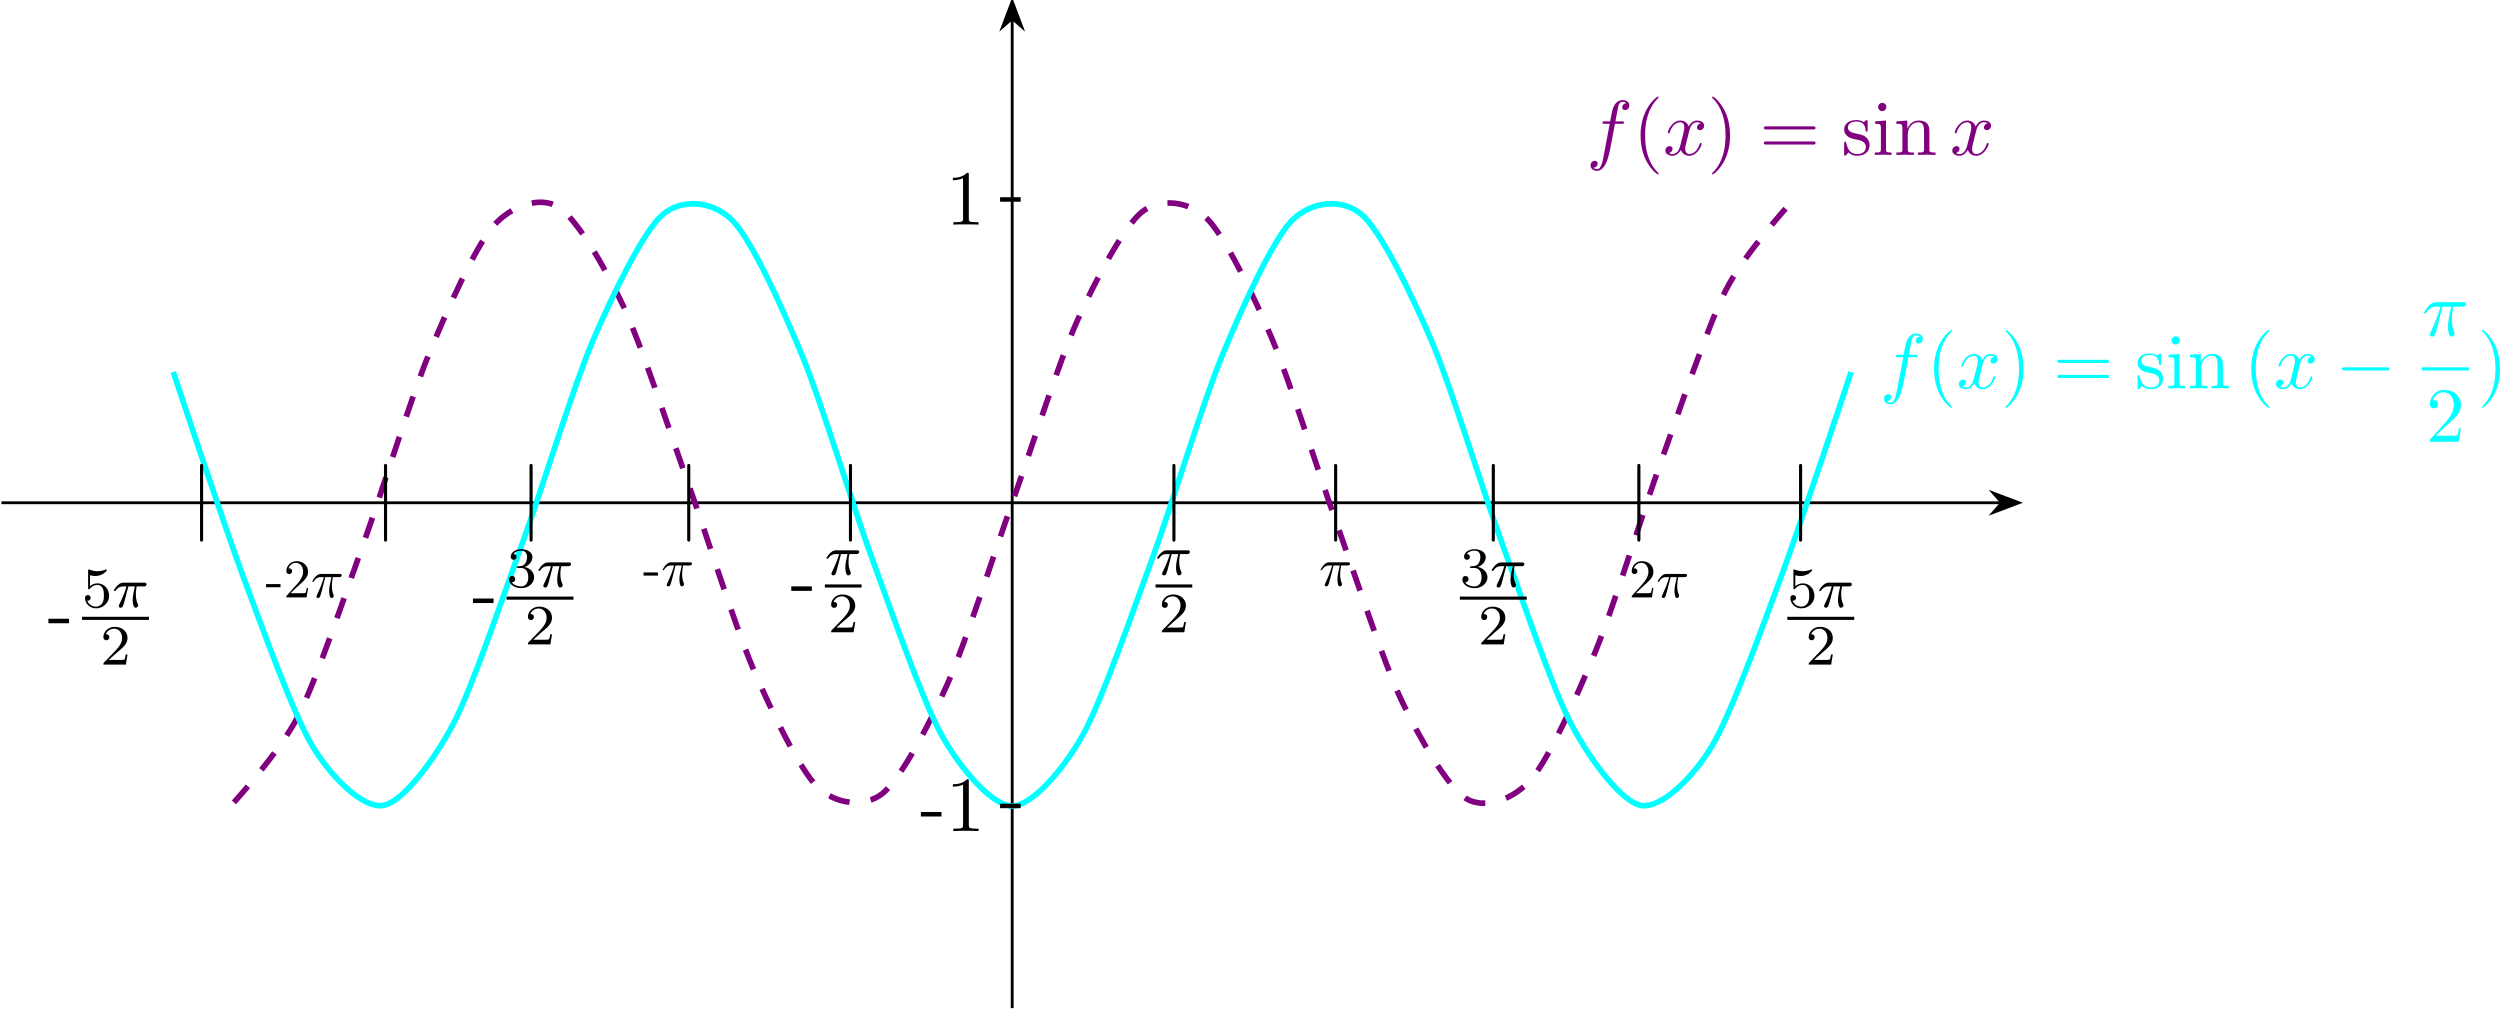
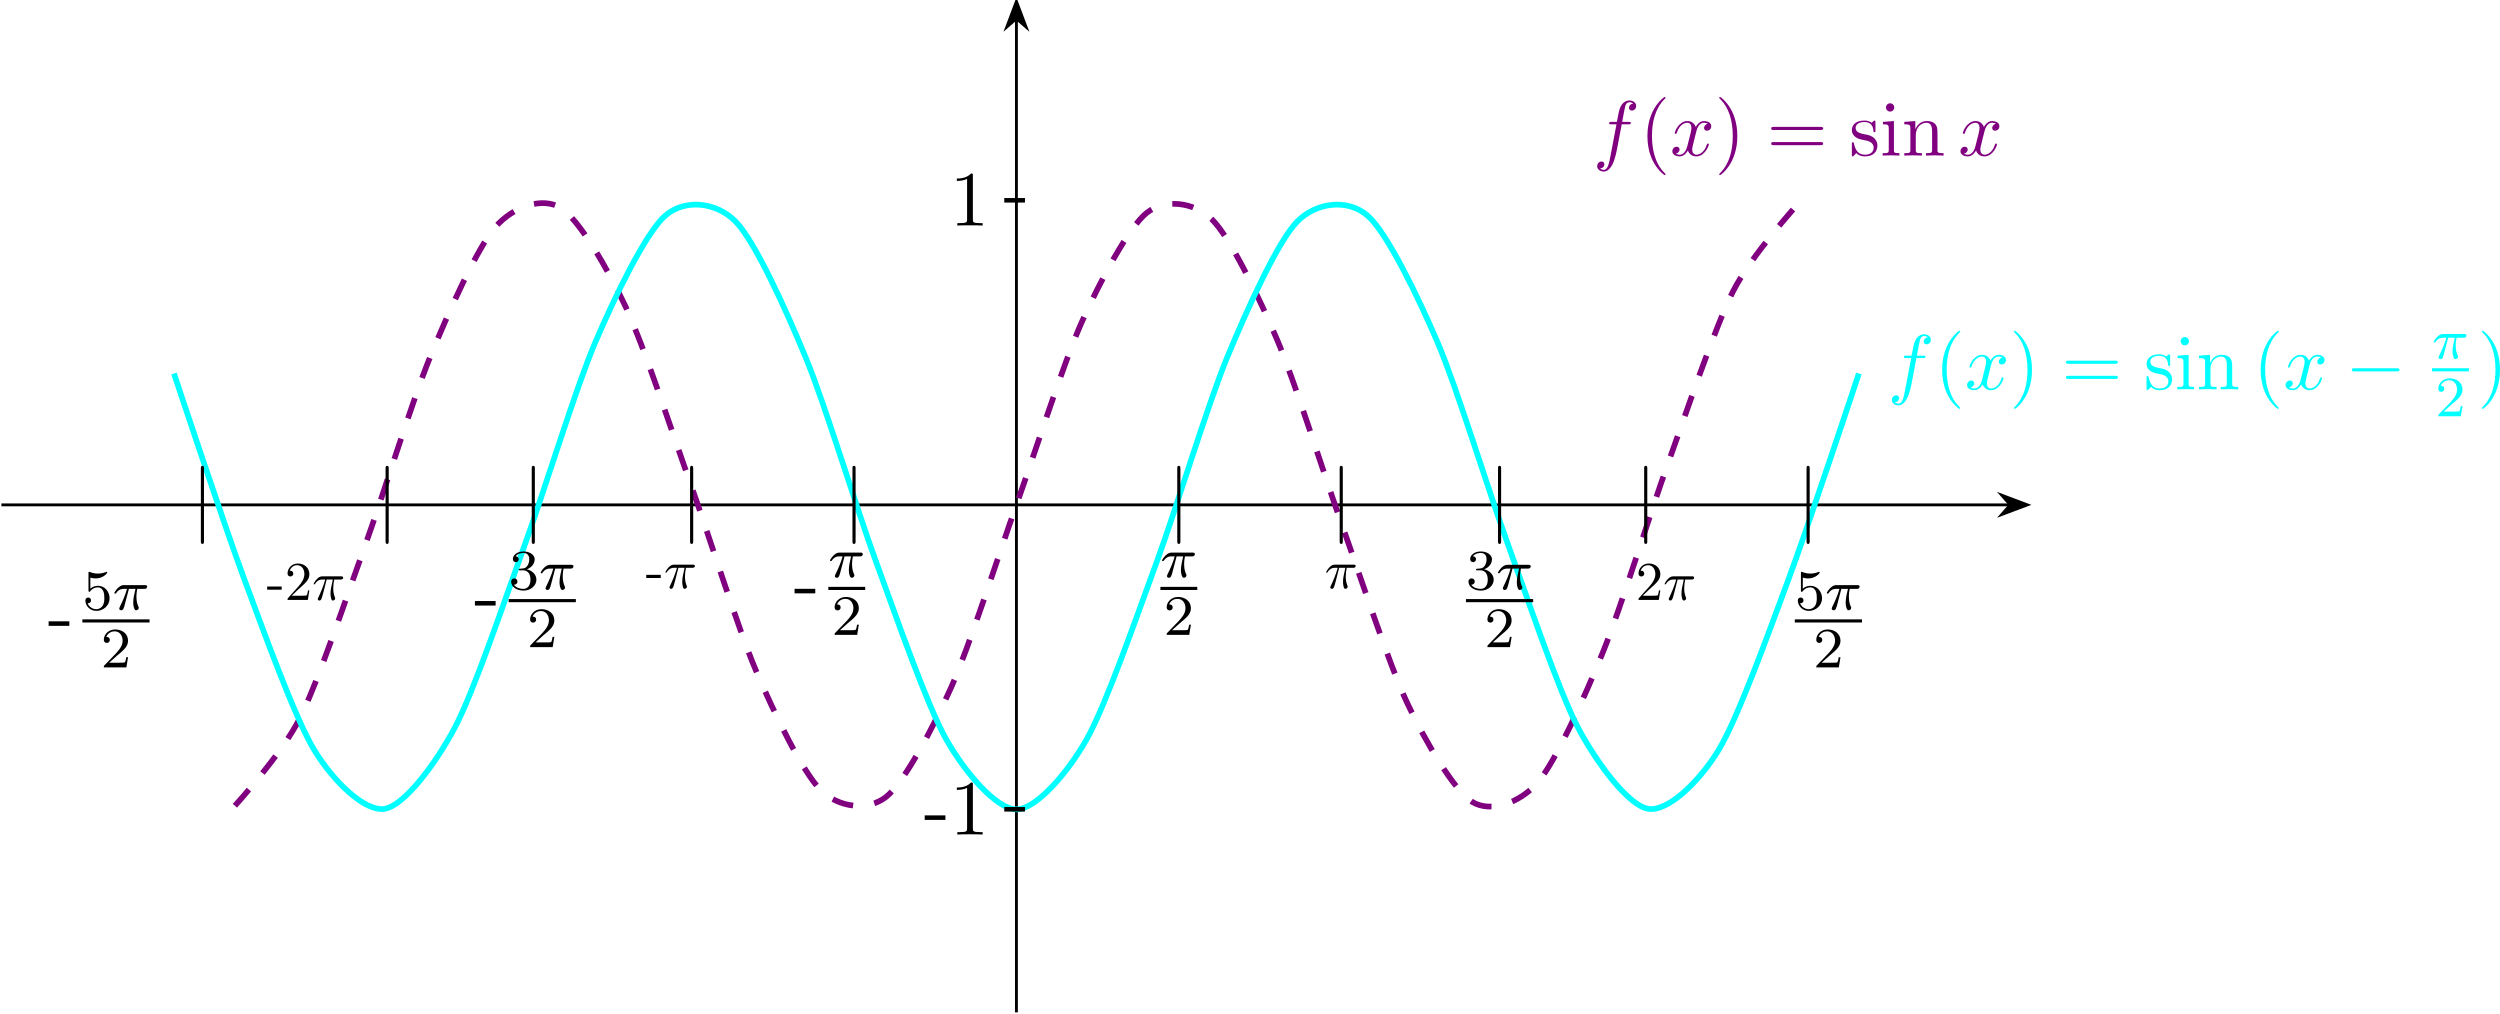
- <svg xmlns="http://www.w3.org/2000/svg" xmlns:xlink="http://www.w3.org/1999/xlink" version="1.1" width="490.791pt" height="198.193pt" viewBox="-.006 289.231 490.791 198.193">
+ <svg xmlns="http://www.w3.org/2000/svg" xmlns:xlink="http://www.w3.org/1999/xlink" version="1.1" width="488.746pt" height="198.193pt" viewBox="-.006 289.231 488.746 198.193">
  <defs>
-     <path id="g7-25" d="M2.264-2.909H3.18C3.013-2.184 2.869-1.594 2.869-1.004C2.869-.948 2.869-.606 2.957-.319C3.061 .016 3.14 .08 3.284 .08C3.459 .08 3.642-.072 3.642-.263C3.642-.319 3.634-.335 3.602-.406C3.435-.773 3.316-1.156 3.316-1.809C3.316-1.993 3.316-2.327 3.435-2.909H4.4C4.527-2.909 4.615-2.909 4.694-2.973C4.79-3.061 4.814-3.164 4.814-3.212C4.814-3.435 4.615-3.435 4.479-3.435H1.602C1.435-3.435 1.132-3.435 .741-3.053C.454-2.766 .231-2.399 .231-2.343C.231-2.271 .287-2.248 .351-2.248C.43-2.248 .446-2.271 .494-2.335C.885-2.909 1.355-2.909 1.538-2.909H2C1.769-2.064 1.347-1.1 1.052-.518C.996-.399 .917-.239 .917-.167C.917 0 1.052 .08 1.18 .08C1.482 .08 1.562-.223 1.73-.877L2.264-2.909Z" />
-     <path id="g9-50" d="M2.248-1.626C2.375-1.745 2.71-2.008 2.837-2.12C3.332-2.574 3.802-3.013 3.802-3.738C3.802-4.686 3.005-5.3 2.008-5.3C1.052-5.3 .422-4.575 .422-3.866C.422-3.475 .733-3.419 .845-3.419C1.012-3.419 1.259-3.539 1.259-3.842C1.259-4.256 .861-4.256 .765-4.256C.996-4.838 1.53-5.037 1.921-5.037C2.662-5.037 3.045-4.407 3.045-3.738C3.045-2.909 2.463-2.303 1.522-1.339L.518-.303C.422-.215 .422-.199 .422 0H3.571L3.802-1.427H3.555C3.531-1.267 3.467-.869 3.371-.717C3.324-.654 2.718-.654 2.59-.654H1.172L2.248-1.626Z" />
-     <path id="g9-51" d="M2.016-2.662C2.646-2.662 3.045-2.2 3.045-1.363C3.045-.367 2.479-.072 2.056-.072C1.618-.072 1.02-.231 .741-.654C1.028-.654 1.227-.837 1.227-1.1C1.227-1.355 1.044-1.538 .789-1.538C.574-1.538 .351-1.403 .351-1.084C.351-.327 1.164 .167 2.072 .167C3.132 .167 3.873-.566 3.873-1.363C3.873-2.024 3.347-2.63 2.534-2.805C3.164-3.029 3.634-3.571 3.634-4.208S2.917-5.3 2.088-5.3C1.235-5.3 .59-4.838 .59-4.232C.59-3.937 .789-3.81 .996-3.81C1.243-3.81 1.403-3.985 1.403-4.216C1.403-4.511 1.148-4.623 .972-4.631C1.307-5.069 1.921-5.093 2.064-5.093C2.271-5.093 2.877-5.029 2.877-4.208C2.877-3.65 2.646-3.316 2.534-3.188C2.295-2.941 2.112-2.925 1.626-2.893C1.474-2.885 1.411-2.877 1.411-2.774C1.411-2.662 1.482-2.662 1.618-2.662H2.016Z" />
-     <path id="g9-53" d="M1.116-4.479C1.219-4.447 1.538-4.368 1.873-4.368C2.869-4.368 3.475-5.069 3.475-5.189C3.475-5.276 3.419-5.3 3.379-5.3C3.363-5.3 3.347-5.3 3.276-5.26C2.965-5.141 2.598-5.045 2.168-5.045C1.698-5.045 1.307-5.165 1.06-5.26C.98-5.3 .964-5.3 .956-5.3C.853-5.3 .853-5.212 .853-5.069V-2.734C.853-2.59 .853-2.495 .98-2.495C1.044-2.495 1.068-2.527 1.108-2.59C1.203-2.71 1.506-3.116 2.184-3.116C2.63-3.116 2.845-2.75 2.917-2.598C3.053-2.311 3.068-1.945 3.068-1.634C3.068-1.339 3.061-.909 2.837-.558C2.686-.319 2.367-.072 1.945-.072C1.427-.072 .917-.399 .733-.917C.757-.909 .805-.909 .813-.909C1.036-.909 1.211-1.052 1.211-1.299C1.211-1.594 .98-1.698 .821-1.698C.677-1.698 .422-1.618 .422-1.275C.422-.558 1.044 .167 1.961 .167C2.957 .167 3.802-.606 3.802-1.594C3.802-2.519 3.132-3.339 2.192-3.339C1.793-3.339 1.419-3.212 1.116-2.941V-4.479Z" />
-     <path id="g6-0" d="M7.189-2.509C7.375-2.509 7.571-2.509 7.571-2.727S7.375-2.945 7.189-2.945H1.287C1.102-2.945 .905-2.945 .905-2.727S1.102-2.509 1.287-2.509H7.189Z" />
-     <path id="g6-106" d="M1.735-7.789C1.735-7.985 1.735-8.182 1.516-8.182S1.298-7.985 1.298-7.789V2.335C1.298 2.531 1.298 2.727 1.516 2.727S1.735 2.531 1.735 2.335V-7.789Z" />
-     <path id="g12-40" d="M3.611 2.618C3.611 2.585 3.611 2.564 3.425 2.378C2.062 1.004 1.713-1.058 1.713-2.727C1.713-4.625 2.127-6.524 3.469-7.887C3.611-8.018 3.611-8.04 3.611-8.073C3.611-8.149 3.567-8.182 3.502-8.182C3.393-8.182 2.411-7.44 1.767-6.055C1.211-4.855 1.08-3.644 1.08-2.727C1.08-1.876 1.2-.556 1.8 .676C2.455 2.018 3.393 2.727 3.502 2.727C3.567 2.727 3.611 2.695 3.611 2.618Z" />
-     <path id="g12-41" d="M3.153-2.727C3.153-3.578 3.033-4.898 2.433-6.131C1.778-7.473 .84-8.182 .731-8.182C.665-8.182 .622-8.138 .622-8.073C.622-8.04 .622-8.018 .829-7.822C1.898-6.742 2.52-5.007 2.52-2.727C2.52-.862 2.116 1.058 .764 2.433C.622 2.564 .622 2.585 .622 2.618C.622 2.684 .665 2.727 .731 2.727C.84 2.727 1.822 1.985 2.465 .6C3.022-.6 3.153-1.811 3.153-2.727Z" />
-     <path id="g12-45" d="M3.011-2.04V-2.673H.12V-2.04H3.011Z" />
-     <path id="g12-49" d="M3.207-6.982C3.207-7.244 3.207-7.265 2.956-7.265C2.28-6.567 1.32-6.567 .971-6.567V-6.229C1.189-6.229 1.833-6.229 2.4-6.513V-.862C2.4-.469 2.367-.338 1.385-.338H1.036V0C1.418-.033 2.367-.033 2.804-.033S4.189-.033 4.571 0V-.338H4.222C3.24-.338 3.207-.458 3.207-.862V-6.982Z" />
-     <path id="g12-50" d="M1.385-.84L2.542-1.964C4.244-3.469 4.898-4.058 4.898-5.149C4.898-6.393 3.916-7.265 2.585-7.265C1.353-7.265 .545-6.262 .545-5.291C.545-4.68 1.091-4.68 1.124-4.68C1.309-4.68 1.691-4.811 1.691-5.258C1.691-5.542 1.495-5.825 1.113-5.825C1.025-5.825 1.004-5.825 .971-5.815C1.222-6.524 1.811-6.927 2.444-6.927C3.436-6.927 3.905-6.044 3.905-5.149C3.905-4.276 3.36-3.415 2.76-2.738L.665-.404C.545-.284 .545-.262 .545 0H4.593L4.898-1.898H4.625C4.571-1.571 4.495-1.091 4.385-.927C4.309-.84 3.589-.84 3.349-.84H1.385Z" />
-     <path id="g12-61" d="M7.495-3.567C7.658-3.567 7.865-3.567 7.865-3.785S7.658-4.004 7.505-4.004H.971C.818-4.004 .611-4.004 .611-3.785S.818-3.567 .982-3.567H7.495ZM7.505-1.451C7.658-1.451 7.865-1.451 7.865-1.669S7.658-1.887 7.495-1.887H.982C.818-1.887 .611-1.887 .611-1.669S.818-1.451 .971-1.451H7.505Z" />
-     <path id="g12-105" d="M1.931-4.822L.404-4.702V-4.364C1.113-4.364 1.211-4.298 1.211-3.764V-.829C1.211-.338 1.091-.338 .36-.338V0C.709-.011 1.298-.033 1.56-.033C1.942-.033 2.324-.011 2.695 0V-.338C1.975-.338 1.931-.393 1.931-.818V-4.822ZM1.975-6.72C1.975-7.069 1.702-7.298 1.396-7.298C1.058-7.298 .818-7.004 .818-6.72C.818-6.425 1.058-6.142 1.396-6.142C1.702-6.142 1.975-6.371 1.975-6.72Z" />
-     <path id="g12-110" d="M1.2-3.753V-.829C1.2-.338 1.08-.338 .349-.338V0C.731-.011 1.287-.033 1.582-.033C1.865-.033 2.433-.011 2.804 0V-.338C2.073-.338 1.953-.338 1.953-.829V-2.836C1.953-3.971 2.727-4.582 3.425-4.582C4.113-4.582 4.233-3.993 4.233-3.371V-.829C4.233-.338 4.113-.338 3.382-.338V0C3.764-.011 4.32-.033 4.615-.033C4.898-.033 5.465-.011 5.836 0V-.338C5.269-.338 4.996-.338 4.985-.665V-2.749C4.985-3.687 4.985-4.025 4.647-4.418C4.495-4.604 4.135-4.822 3.502-4.822C2.705-4.822 2.193-4.353 1.887-3.676V-4.822L.349-4.702V-4.364C1.113-4.364 1.2-4.287 1.2-3.753Z" />
-     <path id="g12-115" d="M2.269-2.116C2.509-2.073 3.404-1.898 3.404-1.113C3.404-.556 3.022-.12 2.171-.12C1.255-.12 .862-.742 .655-1.669C.622-1.811 .611-1.855 .502-1.855C.36-1.855 .36-1.778 .36-1.582V-.142C.36 .044 .36 .12 .48 .12C.535 .12 .545 .109 .753-.098C.775-.12 .775-.142 .971-.349C1.451 .109 1.942 .12 2.171 .12C3.425 .12 3.927-.611 3.927-1.396C3.927-1.975 3.6-2.302 3.469-2.433C3.109-2.782 2.684-2.869 2.225-2.956C1.615-3.076 .884-3.218 .884-3.851C.884-4.233 1.167-4.68 2.105-4.68C3.305-4.68 3.36-3.698 3.382-3.36C3.393-3.262 3.491-3.262 3.513-3.262C3.655-3.262 3.655-3.316 3.655-3.524V-4.625C3.655-4.811 3.655-4.887 3.535-4.887C3.48-4.887 3.458-4.887 3.316-4.756C3.284-4.713 3.175-4.615 3.131-4.582C2.716-4.887 2.269-4.887 2.105-4.887C.775-4.887 .36-4.156 .36-3.545C.36-3.164 .535-2.858 .829-2.618C1.178-2.335 1.484-2.269 2.269-2.116Z" />
-     <path id="g8-25" d="M2.891-4.069H4.124C3.764-2.455 3.665-1.985 3.665-1.255C3.665-1.091 3.665-.796 3.753-.425C3.862 .055 3.982 .12 4.145 .12C4.364 .12 4.593-.076 4.593-.295C4.593-.36 4.593-.382 4.527-.535C4.211-1.32 4.211-2.029 4.211-2.335C4.211-2.913 4.287-3.502 4.407-4.069H5.651C5.793-4.069 6.185-4.069 6.185-4.44C6.185-4.702 5.956-4.702 5.749-4.702H2.095C1.855-4.702 1.44-4.702 .96-4.189C.578-3.764 .295-3.262 .295-3.207C.295-3.196 .295-3.098 .425-3.098C.513-3.098 .535-3.142 .6-3.229C1.135-4.069 1.767-4.069 1.985-4.069H2.607C2.258-2.749 1.669-1.429 1.211-.436C1.124-.273 1.124-.251 1.124-.175C1.124 .033 1.298 .12 1.44 .12C1.767 .12 1.855-.185 1.985-.589C2.138-1.091 2.138-1.113 2.28-1.658L2.891-4.069Z" />
-     <path id="g8-102" d="M4.004-4.364H4.942C5.16-4.364 5.269-4.364 5.269-4.582C5.269-4.702 5.16-4.702 4.975-4.702H4.069L4.298-5.945C4.342-6.175 4.495-6.949 4.56-7.08C4.658-7.287 4.844-7.451 5.073-7.451C5.116-7.451 5.4-7.451 5.607-7.255C5.127-7.211 5.018-6.829 5.018-6.665C5.018-6.415 5.215-6.284 5.422-6.284C5.705-6.284 6.022-6.524 6.022-6.938C6.022-7.44 5.52-7.691 5.073-7.691C4.702-7.691 4.015-7.495 3.687-6.415C3.622-6.185 3.589-6.076 3.327-4.702H2.575C2.367-4.702 2.247-4.702 2.247-4.495C2.247-4.364 2.345-4.364 2.553-4.364H3.273L2.455-.055C2.258 1.004 2.073 1.996 1.505 1.996C1.462 1.996 1.189 1.996 .982 1.8C1.484 1.767 1.582 1.375 1.582 1.211C1.582 .96 1.385 .829 1.178 .829C.895 .829 .578 1.069 .578 1.484C.578 1.975 1.058 2.236 1.505 2.236C2.105 2.236 2.542 1.593 2.738 1.178C3.087 .491 3.338-.829 3.349-.905L4.004-4.364Z" />
-     <path id="g8-120" d="M3.644-3.295C3.709-3.578 3.96-4.582 4.724-4.582C4.778-4.582 5.04-4.582 5.269-4.44C4.964-4.385 4.745-4.113 4.745-3.851C4.745-3.676 4.865-3.469 5.16-3.469C5.4-3.469 5.749-3.665 5.749-4.102C5.749-4.669 5.105-4.822 4.735-4.822C4.102-4.822 3.72-4.244 3.589-3.993C3.316-4.713 2.727-4.822 2.411-4.822C1.276-4.822 .655-3.415 .655-3.142C.655-3.033 .764-3.033 .785-3.033C.873-3.033 .905-3.055 .927-3.153C1.298-4.309 2.018-4.582 2.389-4.582C2.596-4.582 2.978-4.484 2.978-3.851C2.978-3.513 2.793-2.782 2.389-1.255C2.215-.578 1.833-.12 1.353-.12C1.287-.12 1.036-.12 .807-.262C1.08-.316 1.32-.545 1.32-.851C1.32-1.145 1.08-1.233 .916-1.233C.589-1.233 .316-.949 .316-.6C.316-.098 .862 .12 1.342 .12C2.062 .12 2.455-.644 2.487-.709C2.618-.305 3.011 .12 3.665 .12C4.789 .12 5.411-1.287 5.411-1.56C5.411-1.669 5.313-1.669 5.28-1.669C5.182-1.669 5.16-1.625 5.138-1.549C4.778-.382 4.036-.12 3.687-.12C3.262-.12 3.087-.469 3.087-.84C3.087-1.08 3.153-1.32 3.273-1.8L3.644-3.295Z" />
+     <path id="g11-50" d="M2.248-1.626C2.375-1.745 2.71-2.008 2.837-2.12C3.332-2.574 3.802-3.013 3.802-3.738C3.802-4.686 3.005-5.3 2.008-5.3C1.052-5.3 .422-4.575 .422-3.866C.422-3.475 .733-3.419 .845-3.419C1.012-3.419 1.259-3.539 1.259-3.842C1.259-4.256 .861-4.256 .765-4.256C.996-4.838 1.53-5.037 1.921-5.037C2.662-5.037 3.045-4.407 3.045-3.738C3.045-2.909 2.463-2.303 1.522-1.339L.518-.303C.422-.215 .422-.199 .422 0H3.571L3.802-1.427H3.555C3.531-1.267 3.467-.869 3.371-.717C3.324-.654 2.718-.654 2.59-.654H1.172L2.248-1.626Z" />
+     <path id="g11-51" d="M2.016-2.662C2.646-2.662 3.045-2.2 3.045-1.363C3.045-.367 2.479-.072 2.056-.072C1.618-.072 1.02-.231 .741-.654C1.028-.654 1.227-.837 1.227-1.1C1.227-1.355 1.044-1.538 .789-1.538C.574-1.538 .351-1.403 .351-1.084C.351-.327 1.164 .167 2.072 .167C3.132 .167 3.873-.566 3.873-1.363C3.873-2.024 3.347-2.63 2.534-2.805C3.164-3.029 3.634-3.571 3.634-4.208S2.917-5.3 2.088-5.3C1.235-5.3 .59-4.838 .59-4.232C.59-3.937 .789-3.81 .996-3.81C1.243-3.81 1.403-3.985 1.403-4.216C1.403-4.511 1.148-4.623 .972-4.631C1.307-5.069 1.921-5.093 2.064-5.093C2.271-5.093 2.877-5.029 2.877-4.208C2.877-3.65 2.646-3.316 2.534-3.188C2.295-2.941 2.112-2.925 1.626-2.893C1.474-2.885 1.411-2.877 1.411-2.774C1.411-2.662 1.482-2.662 1.618-2.662H2.016Z" />
+     <path id="g11-53" d="M1.116-4.479C1.219-4.447 1.538-4.368 1.873-4.368C2.869-4.368 3.475-5.069 3.475-5.189C3.475-5.276 3.419-5.3 3.379-5.3C3.363-5.3 3.347-5.3 3.276-5.26C2.965-5.141 2.598-5.045 2.168-5.045C1.698-5.045 1.307-5.165 1.06-5.26C.98-5.3 .964-5.3 .956-5.3C.853-5.3 .853-5.212 .853-5.069V-2.734C.853-2.59 .853-2.495 .98-2.495C1.044-2.495 1.068-2.527 1.108-2.59C1.203-2.71 1.506-3.116 2.184-3.116C2.63-3.116 2.845-2.75 2.917-2.598C3.053-2.311 3.068-1.945 3.068-1.634C3.068-1.339 3.061-.909 2.837-.558C2.686-.319 2.367-.072 1.945-.072C1.427-.072 .917-.399 .733-.917C.757-.909 .805-.909 .813-.909C1.036-.909 1.211-1.052 1.211-1.299C1.211-1.594 .98-1.698 .821-1.698C.677-1.698 .422-1.618 .422-1.275C.422-.558 1.044 .167 1.961 .167C2.957 .167 3.802-.606 3.802-1.594C3.802-2.519 3.132-3.339 2.192-3.339C1.793-3.339 1.419-3.212 1.116-2.941V-4.479Z" />
+     <path id="g9-25" d="M2.264-2.909H3.18C3.013-2.184 2.869-1.594 2.869-1.004C2.869-.948 2.869-.606 2.957-.319C3.061 .016 3.14 .08 3.284 .08C3.459 .08 3.642-.072 3.642-.263C3.642-.319 3.634-.335 3.602-.406C3.435-.773 3.316-1.156 3.316-1.809C3.316-1.993 3.316-2.327 3.435-2.909H4.4C4.527-2.909 4.615-2.909 4.694-2.973C4.79-3.061 4.814-3.164 4.814-3.212C4.814-3.435 4.615-3.435 4.479-3.435H1.602C1.435-3.435 1.132-3.435 .741-3.053C.454-2.766 .231-2.399 .231-2.343C.231-2.271 .287-2.248 .351-2.248C.43-2.248 .446-2.271 .494-2.335C.885-2.909 1.355-2.909 1.538-2.909H2C1.769-2.064 1.347-1.1 1.052-.518C.996-.399 .917-.239 .917-.167C.917 0 1.052 .08 1.18 .08C1.482 .08 1.562-.223 1.73-.877L2.264-2.909Z" />
+     <path id="g7-0" d="M7.189-2.509C7.375-2.509 7.571-2.509 7.571-2.727S7.375-2.945 7.189-2.945H1.287C1.102-2.945 .905-2.945 .905-2.727S1.102-2.509 1.287-2.509H7.189Z" />
+     <path id="g7-106" d="M1.735-7.789C1.735-7.985 1.735-8.182 1.516-8.182S1.298-7.985 1.298-7.789V2.335C1.298 2.531 1.298 2.727 1.516 2.727S1.735 2.531 1.735 2.335V-7.789Z" />
+     <path id="g14-40" d="M3.611 2.618C3.611 2.585 3.611 2.564 3.425 2.378C2.062 1.004 1.713-1.058 1.713-2.727C1.713-4.625 2.127-6.524 3.469-7.887C3.611-8.018 3.611-8.04 3.611-8.073C3.611-8.149 3.567-8.182 3.502-8.182C3.393-8.182 2.411-7.44 1.767-6.055C1.211-4.855 1.08-3.644 1.08-2.727C1.08-1.876 1.2-.556 1.8 .676C2.455 2.018 3.393 2.727 3.502 2.727C3.567 2.727 3.611 2.695 3.611 2.618Z" />
+     <path id="g14-41" d="M3.153-2.727C3.153-3.578 3.033-4.898 2.433-6.131C1.778-7.473 .84-8.182 .731-8.182C.665-8.182 .622-8.138 .622-8.073C.622-8.04 .622-8.018 .829-7.822C1.898-6.742 2.52-5.007 2.52-2.727C2.52-.862 2.116 1.058 .764 2.433C.622 2.564 .622 2.585 .622 2.618C.622 2.684 .665 2.727 .731 2.727C.84 2.727 1.822 1.985 2.465 .6C3.022-.6 3.153-1.811 3.153-2.727Z" />
+     <path id="g14-45" d="M3.011-2.04V-2.673H.12V-2.04H3.011Z" />
+     <path id="g14-49" d="M3.207-6.982C3.207-7.244 3.207-7.265 2.956-7.265C2.28-6.567 1.32-6.567 .971-6.567V-6.229C1.189-6.229 1.833-6.229 2.4-6.513V-.862C2.4-.469 2.367-.338 1.385-.338H1.036V0C1.418-.033 2.367-.033 2.804-.033S4.189-.033 4.571 0V-.338H4.222C3.24-.338 3.207-.458 3.207-.862V-6.982Z" />
+     <path id="g14-50" d="M1.385-.84L2.542-1.964C4.244-3.469 4.898-4.058 4.898-5.149C4.898-6.393 3.916-7.265 2.585-7.265C1.353-7.265 .545-6.262 .545-5.291C.545-4.68 1.091-4.68 1.124-4.68C1.309-4.68 1.691-4.811 1.691-5.258C1.691-5.542 1.495-5.825 1.113-5.825C1.025-5.825 1.004-5.825 .971-5.815C1.222-6.524 1.811-6.927 2.444-6.927C3.436-6.927 3.905-6.044 3.905-5.149C3.905-4.276 3.36-3.415 2.76-2.738L.665-.404C.545-.284 .545-.262 .545 0H4.593L4.898-1.898H4.625C4.571-1.571 4.495-1.091 4.385-.927C4.309-.84 3.589-.84 3.349-.84H1.385Z" />
+     <path id="g14-61" d="M7.495-3.567C7.658-3.567 7.865-3.567 7.865-3.785S7.658-4.004 7.505-4.004H.971C.818-4.004 .611-4.004 .611-3.785S.818-3.567 .982-3.567H7.495ZM7.505-1.451C7.658-1.451 7.865-1.451 7.865-1.669S7.658-1.887 7.495-1.887H.982C.818-1.887 .611-1.887 .611-1.669S.818-1.451 .971-1.451H7.505Z" />
+     <path id="g14-105" d="M1.931-4.822L.404-4.702V-4.364C1.113-4.364 1.211-4.298 1.211-3.764V-.829C1.211-.338 1.091-.338 .36-.338V0C.709-.011 1.298-.033 1.56-.033C1.942-.033 2.324-.011 2.695 0V-.338C1.975-.338 1.931-.393 1.931-.818V-4.822ZM1.975-6.72C1.975-7.069 1.702-7.298 1.396-7.298C1.058-7.298 .818-7.004 .818-6.72C.818-6.425 1.058-6.142 1.396-6.142C1.702-6.142 1.975-6.371 1.975-6.72Z" />
+     <path id="g14-110" d="M1.2-3.753V-.829C1.2-.338 1.08-.338 .349-.338V0C.731-.011 1.287-.033 1.582-.033C1.865-.033 2.433-.011 2.804 0V-.338C2.073-.338 1.953-.338 1.953-.829V-2.836C1.953-3.971 2.727-4.582 3.425-4.582C4.113-4.582 4.233-3.993 4.233-3.371V-.829C4.233-.338 4.113-.338 3.382-.338V0C3.764-.011 4.32-.033 4.615-.033C4.898-.033 5.465-.011 5.836 0V-.338C5.269-.338 4.996-.338 4.985-.665V-2.749C4.985-3.687 4.985-4.025 4.647-4.418C4.495-4.604 4.135-4.822 3.502-4.822C2.705-4.822 2.193-4.353 1.887-3.676V-4.822L.349-4.702V-4.364C1.113-4.364 1.2-4.287 1.2-3.753Z" />
+     <path id="g14-115" d="M2.269-2.116C2.509-2.073 3.404-1.898 3.404-1.113C3.404-.556 3.022-.12 2.171-.12C1.255-.12 .862-.742 .655-1.669C.622-1.811 .611-1.855 .502-1.855C.36-1.855 .36-1.778 .36-1.582V-.142C.36 .044 .36 .12 .48 .12C.535 .12 .545 .109 .753-.098C.775-.12 .775-.142 .971-.349C1.451 .109 1.942 .12 2.171 .12C3.425 .12 3.927-.611 3.927-1.396C3.927-1.975 3.6-2.302 3.469-2.433C3.109-2.782 2.684-2.869 2.225-2.956C1.615-3.076 .884-3.218 .884-3.851C.884-4.233 1.167-4.68 2.105-4.68C3.305-4.68 3.36-3.698 3.382-3.36C3.393-3.262 3.491-3.262 3.513-3.262C3.655-3.262 3.655-3.316 3.655-3.524V-4.625C3.655-4.811 3.655-4.887 3.535-4.887C3.48-4.887 3.458-4.887 3.316-4.756C3.284-4.713 3.175-4.615 3.131-4.582C2.716-4.887 2.269-4.887 2.105-4.887C.775-4.887 .36-4.156 .36-3.545C.36-3.164 .535-2.858 .829-2.618C1.178-2.335 1.484-2.269 2.269-2.116Z" />
+     <path id="g10-25" d="M2.891-4.069H4.124C3.764-2.455 3.665-1.985 3.665-1.255C3.665-1.091 3.665-.796 3.753-.425C3.862 .055 3.982 .12 4.145 .12C4.364 .12 4.593-.076 4.593-.295C4.593-.36 4.593-.382 4.527-.535C4.211-1.32 4.211-2.029 4.211-2.335C4.211-2.913 4.287-3.502 4.407-4.069H5.651C5.793-4.069 6.185-4.069 6.185-4.44C6.185-4.702 5.956-4.702 5.749-4.702H2.095C1.855-4.702 1.44-4.702 .96-4.189C.578-3.764 .295-3.262 .295-3.207C.295-3.196 .295-3.098 .425-3.098C.513-3.098 .535-3.142 .6-3.229C1.135-4.069 1.767-4.069 1.985-4.069H2.607C2.258-2.749 1.669-1.429 1.211-.436C1.124-.273 1.124-.251 1.124-.175C1.124 .033 1.298 .12 1.44 .12C1.767 .12 1.855-.185 1.985-.589C2.138-1.091 2.138-1.113 2.28-1.658L2.891-4.069Z" />
+     <path id="g10-102" d="M4.004-4.364H4.942C5.16-4.364 5.269-4.364 5.269-4.582C5.269-4.702 5.16-4.702 4.975-4.702H4.069L4.298-5.945C4.342-6.175 4.495-6.949 4.56-7.08C4.658-7.287 4.844-7.451 5.073-7.451C5.116-7.451 5.4-7.451 5.607-7.255C5.127-7.211 5.018-6.829 5.018-6.665C5.018-6.415 5.215-6.284 5.422-6.284C5.705-6.284 6.022-6.524 6.022-6.938C6.022-7.44 5.52-7.691 5.073-7.691C4.702-7.691 4.015-7.495 3.687-6.415C3.622-6.185 3.589-6.076 3.327-4.702H2.575C2.367-4.702 2.247-4.702 2.247-4.495C2.247-4.364 2.345-4.364 2.553-4.364H3.273L2.455-.055C2.258 1.004 2.073 1.996 1.505 1.996C1.462 1.996 1.189 1.996 .982 1.8C1.484 1.767 1.582 1.375 1.582 1.211C1.582 .96 1.385 .829 1.178 .829C.895 .829 .578 1.069 .578 1.484C.578 1.975 1.058 2.236 1.505 2.236C2.105 2.236 2.542 1.593 2.738 1.178C3.087 .491 3.338-.829 3.349-.905L4.004-4.364Z" />
+     <path id="g10-120" d="M3.644-3.295C3.709-3.578 3.96-4.582 4.724-4.582C4.778-4.582 5.04-4.582 5.269-4.44C4.964-4.385 4.745-4.113 4.745-3.851C4.745-3.676 4.865-3.469 5.16-3.469C5.4-3.469 5.749-3.665 5.749-4.102C5.749-4.669 5.105-4.822 4.735-4.822C4.102-4.822 3.72-4.244 3.589-3.993C3.316-4.713 2.727-4.822 2.411-4.822C1.276-4.822 .655-3.415 .655-3.142C.655-3.033 .764-3.033 .785-3.033C.873-3.033 .905-3.055 .927-3.153C1.298-4.309 2.018-4.582 2.389-4.582C2.596-4.582 2.978-4.484 2.978-3.851C2.978-3.513 2.793-2.782 2.389-1.255C2.215-.578 1.833-.12 1.353-.12C1.287-.12 1.036-.12 .807-.262C1.08-.316 1.32-.545 1.32-.851C1.32-1.145 1.08-1.233 .916-1.233C.589-1.233 .316-.949 .316-.6C.316-.098 .862 .12 1.342 .12C2.062 .12 2.455-.644 2.487-.709C2.618-.305 3.011 .12 3.665 .12C4.789 .12 5.411-1.287 5.411-1.56C5.411-1.669 5.313-1.669 5.28-1.669C5.182-1.669 5.16-1.625 5.138-1.549C4.778-.382 4.036-.12 3.687-.12C3.262-.12 3.087-.469 3.087-.84C3.087-1.08 3.153-1.32 3.273-1.8L3.644-3.295Z" />
  </defs>
  <g id="page1" transform="matrix(1.4 0 0 1.4 0 0)">
    <path d="M.195 277.094H280.602" stroke="#000" fill="none" stroke-width=".399" />
    <path d="M283.098 277.094L279.527 275.746L280.699 277.094L279.527 278.438Z" />
    <path d="M283.098 277.094L279.527 275.746L280.699 277.094L279.527 278.438Z" stroke="#000" fill="none" stroke-width=".399" stroke-miterlimit="10" />
    <path d="M141.93 347.961V209.289" stroke="#000" fill="none" stroke-width=".399" stroke-miterlimit="10" />
    <path d="M141.93 206.793L140.586 210.363L141.93 209.191L143.277 210.363Z" />
    <path d="M141.93 206.793L140.586 210.363L141.93 209.191L143.277 210.363Z" stroke="#000" fill="none" stroke-width=".399" stroke-miterlimit="10" />
    <path d="M32.797 319.109C32.797 319.109 39.367 311.891 41.891 306.848C44.414 301.805 48.461 289.75 50.984 282.75C53.508 275.754 57.555 262.574 60.078 256.402C62.602 250.234 66.648 241.172 69.176 238.285C71.699 235.402 75.746 234.059 78.269 235.606C80.793 237.152 84.84 244.066 87.363 249.43C89.887 254.793 93.934 267.211 96.457 274.258C98.981 281.305 103.027 294.285 105.551 300.211C108.074 306.141 112.125 314.524 114.648 316.973C117.172 319.422 121.219 319.867 123.742 317.867C126.266 315.863 130.312 308.199 132.836 302.543C135.359 296.887 139.406 284.156 141.93 277.094C144.453 270.031 148.5 257.305 151.023 251.644C153.547 245.988 157.598 238.324 160.121 236.32S166.691 234.766 169.215 237.211C171.738 239.66 175.785 248.043 178.309 253.969C180.832 259.894 184.879 272.879 187.402 279.926C189.926 286.973 193.973 299.391 196.496 304.754S203.07 317.031 205.594 318.578C208.117 320.125 212.164 318.785 214.688 315.902C217.211 313.016 221.258 303.957 223.781 297.785C226.305 291.617 230.352 278.438 232.875 271.438C235.398 264.441 239.445 252.387 241.969 247.34C244.492 242.297 251.066 235.078 251.066 235.078" stroke="#800080" fill="none" stroke-width=".797" stroke-miterlimit="10" stroke-dasharray="2.989 2.989" />
    <g fill="#800080" transform="matrix(1 0 0 1 80.52 -48.777)">
-       <use x="141.931" y="277.093" xlink:href="#g8-102" />
-       <use x="148.447" y="277.093" xlink:href="#g12-40" />
-       <use x="152.689" y="277.093" xlink:href="#g8-120" />
-       <use x="158.924" y="277.093" xlink:href="#g12-41" />
-       <use x="166.197" y="277.093" xlink:href="#g12-61" />
-       <use x="177.712" y="277.093" xlink:href="#g12-115" />
-       <use x="182.015" y="277.093" xlink:href="#g12-105" />
-       <use x="185.045" y="277.093" xlink:href="#g12-110" />
-       <use x="192.924" y="277.093" xlink:href="#g8-120" />
+       <use x="141.931" y="277.093" xlink:href="#g10-102" />
+       <use x="148.447" y="277.093" xlink:href="#g14-40" />
+       <use x="152.689" y="277.093" xlink:href="#g10-120" />
+       <use x="158.924" y="277.093" xlink:href="#g14-41" />
+       <use x="166.197" y="277.093" xlink:href="#g14-61" />
+       <use x="177.712" y="277.093" xlink:href="#g14-115" />
+       <use x="182.015" y="277.093" xlink:href="#g14-105" />
+       <use x="185.045" y="277.093" xlink:href="#g14-110" />
+       <use x="192.924" y="277.093" xlink:href="#g10-120" />
    </g>
    <path d="M24.293 258.754C24.293 258.754 31.375 280.133 34.094 287.434C36.816 294.731 41.18 306.906 43.898 311.363C46.617 315.816 50.98 319.977 53.703 319.539C56.422 319.102 60.785 313.336 63.504 308.207C66.227 303.078 70.586 290.035 73.309 282.574C76.027 275.113 80.391 260.789 83.109 254.422C85.832 248.055 90.195 239.031 92.914 236.688C95.637 234.344 99.996 234.774 102.719 237.527C105.438 240.285 109.801 249.961 112.519 256.551C115.242 263.141 119.606 277.621 122.324 285.016C125.043 292.41 129.406 305.039 132.129 309.84C134.848 314.641 139.211 319.613 141.93 319.613C144.652 319.613 149.012 314.641 151.734 309.84C154.453 305.039 158.816 292.41 161.539 285.016C164.258 277.625 168.621 263.141 171.34 256.551C174.062 249.965 178.422 240.285 181.144 237.527C183.863 234.774 188.227 234.344 190.945 236.688C193.668 239.031 198.031 248.055 200.75 254.422C203.469 260.789 207.832 275.109 210.555 282.574C213.273 290.035 217.637 303.078 220.356 308.207C223.078 313.336 227.441 319.102 230.16 319.539C232.879 319.977 237.242 315.816 239.965 311.363C242.684 306.906 247.047 294.734 249.766 287.434C252.488 280.133 259.57 258.754 259.57 258.754" stroke="#0ff" fill="none" stroke-width=".797" stroke-miterlimit="10" />
-     <g fill="#0ff" transform="matrix(1 0 0 1 121.673 -16.043)">
-       <use x="141.931" y="277.093" xlink:href="#g8-102" />
-       <use x="148.447" y="277.093" xlink:href="#g12-40" />
-       <use x="152.689" y="277.093" xlink:href="#g8-120" />
-       <use x="158.924" y="277.093" xlink:href="#g12-41" />
-       <use x="166.197" y="277.093" xlink:href="#g12-61" />
-       <use x="177.712" y="277.093" xlink:href="#g12-115" />
-       <use x="182.015" y="277.093" xlink:href="#g12-105" />
-       <use x="185.045" y="277.093" xlink:href="#g12-110" />
-       <use x="192.924" y="277.093" xlink:href="#g12-40" />
-       <use x="197.166" y="277.093" xlink:href="#g8-120" />
-       <use x="205.825" y="277.093" xlink:href="#g6-0" />
-       <use x="217.93" y="269.713" xlink:href="#g8-25" />
+     <g fill="#0ff" transform="matrix(1 0 0 1 121.673 -16.131)">
+       <use x="141.931" y="277.093" xlink:href="#g10-102" />
+       <use x="148.447" y="277.093" xlink:href="#g14-40" />
+       <use x="152.689" y="277.093" xlink:href="#g10-120" />
+       <use x="158.924" y="277.093" xlink:href="#g14-41" />
+       <use x="166.197" y="277.093" xlink:href="#g14-61" />
+       <use x="177.712" y="277.093" xlink:href="#g14-115" />
+       <use x="182.015" y="277.093" xlink:href="#g14-105" />
+       <use x="185.045" y="277.093" xlink:href="#g14-110" />
+       <use x="192.924" y="277.093" xlink:href="#g14-40" />
+       <use x="197.166" y="277.093" xlink:href="#g10-120" />
+       <use x="205.825" y="277.093" xlink:href="#g7-0" />
+       <use x="217.93" y="272.798" xlink:href="#g9-25" />
    </g>
-     <rect x="217.93" y="274.147" height=".436" width="6.61" transform="matrix(1 0 0 1 121.673 -16.043)" fill="#0ff" />
-     <g fill="#0ff" transform="matrix(1 0 0 1 121.673 -16.043)">
-       <use x="218.508" y="284.576" xlink:href="#g12-50" />
-       <use x="225.735" y="277.093" xlink:href="#g12-41" />
+     <rect x="217.93" y="274.147" height=".436" width="5.149" transform="matrix(1 0 0 1 121.673 -16.131)" fill="#0ff" />
+     <g fill="#0ff" transform="matrix(1 0 0 1 121.673 -16.131)">
+       <use x="218.387" y="280.855" xlink:href="#g11-50" />
+       <use x="224.274" y="277.093" xlink:href="#g14-41" />
    </g>
    <g transform="matrix(1 0 0 1 -89.3904 2.727)">
-       <use x="141.931" y="277.093" xlink:href="#g6-106" />
+       <use x="141.931" y="277.093" xlink:href="#g7-106" />
    </g>
    <g transform="matrix(.7 0 0 .7 -62.1298 96.4029)">
-       <use x="141.931" y="277.093" xlink:href="#g12-45" />
-       <use x="145.568" y="277.093" xlink:href="#g12-50" />
-       <use x="151.022" y="277.093" xlink:href="#g8-25" />
+       <use x="141.931" y="277.093" xlink:href="#g14-45" />
+       <use x="145.568" y="277.093" xlink:href="#g14-50" />
+       <use x="151.022" y="277.093" xlink:href="#g10-25" />
    </g>
    <g transform="matrix(1 0 0 1 -68.9807 2.727)">
-       <use x="141.931" y="277.093" xlink:href="#g6-106" />
+       <use x="141.931" y="277.093" xlink:href="#g7-106" />
    </g>
    <g transform="matrix(1 0 0 1 -75.7374 16.102)">
-       <use x="141.931" y="277.093" xlink:href="#g12-45" />
-       <use x="146.763" y="272.798" xlink:href="#g9-51" />
-       <use x="150.998" y="272.798" xlink:href="#g7-25" />
+       <use x="141.931" y="277.093" xlink:href="#g14-45" />
+       <use x="146.763" y="272.798" xlink:href="#g11-51" />
+       <use x="150.998" y="272.798" xlink:href="#g9-25" />
    </g>
    <rect x="146.763" y="274.147" height=".436" width="9.383" transform="matrix(1 0 0 1 -75.7374 16.102)" />
    <g transform="matrix(1 0 0 1 -75.7374 16.102)">
-       <use x="149.338" y="280.855" xlink:href="#g9-50" />
+       <use x="149.338" y="280.855" xlink:href="#g11-50" />
    </g>
    <g transform="matrix(1 0 0 1 -24.193 2.727)">
-       <use x="141.931" y="277.093" xlink:href="#g6-106" />
+       <use x="141.931" y="277.093" xlink:href="#g7-106" />
    </g>
    <g transform="matrix(1 0 0 1 -31.1 14.397)">
-       <use x="141.931" y="277.093" xlink:href="#g12-45" />
-       <use x="146.763" y="272.798" xlink:href="#g7-25" />
+       <use x="141.931" y="277.093" xlink:href="#g14-45" />
+       <use x="146.763" y="272.798" xlink:href="#g9-25" />
    </g>
    <rect x="146.763" y="274.147" height=".436" width="5.149" transform="matrix(1 0 0 1 -31.1 14.397)" />
    <g transform="matrix(1 0 0 1 -31.1 14.397)">
-       <use x="147.221" y="280.855" xlink:href="#g9-50" />
+       <use x="147.221" y="280.855" xlink:href="#g11-50" />
    </g>
    <g transform="matrix(1 0 0 1 -46.8702 2.727)">
-       <use x="141.931" y="277.093" xlink:href="#g6-106" />
+       <use x="141.931" y="277.093" xlink:href="#g7-106" />
    </g>
    <g transform="matrix(.7 0 0 .7 -9.1964 94.7699)">
-       <use x="141.931" y="277.093" xlink:href="#g12-45" />
-       <use x="145.568" y="277.093" xlink:href="#g8-25" />
+       <use x="141.931" y="277.093" xlink:href="#g14-45" />
+       <use x="145.568" y="277.093" xlink:href="#g10-25" />
    </g>
    <g transform="matrix(1 0 0 1 86.36 2.727)">
-       <use x="141.931" y="277.093" xlink:href="#g6-106" />
+       <use x="141.931" y="277.093" xlink:href="#g7-106" />
    </g>
    <g transform="matrix(.7 0 0 .7 129.0663 96.4029)">
-       <use x="141.931" y="277.093" xlink:href="#g12-50" />
-       <use x="147.386" y="277.093" xlink:href="#g8-25" />
+       <use x="141.931" y="277.093" xlink:href="#g14-50" />
+       <use x="147.386" y="277.093" xlink:href="#g10-25" />
    </g>
    <g transform="matrix(1 0 0 1 65.95 2.727)">
-       <use x="141.931" y="277.093" xlink:href="#g6-106" />
+       <use x="141.931" y="277.093" xlink:href="#g7-106" />
    </g>
    <g transform="matrix(1 0 0 1 61.578 16.102)">
-       <use x="143.127" y="272.798" xlink:href="#g9-51" />
-       <use x="147.361" y="272.798" xlink:href="#g7-25" />
+       <use x="143.127" y="272.798" xlink:href="#g11-51" />
+       <use x="147.361" y="272.798" xlink:href="#g9-25" />
    </g>
    <rect x="143.127" y="274.147" height=".436" width="9.383" transform="matrix(1 0 0 1 61.578 16.102)" />
    <g transform="matrix(1 0 0 1 61.578 16.102)">
-       <use x="145.701" y="280.855" xlink:href="#g9-50" />
+       <use x="145.701" y="280.855" xlink:href="#g11-50" />
    </g>
    <g transform="matrix(1 0 0 1 21.162 2.727)">
-       <use x="141.931" y="277.093" xlink:href="#g6-106" />
+       <use x="141.931" y="277.093" xlink:href="#g7-106" />
    </g>
    <g transform="matrix(.7 0 0 .7 85.6213 94.7699)">
-       <use x="141.931" y="277.093" xlink:href="#g8-25" />
+       <use x="141.931" y="277.093" xlink:href="#g10-25" />
    </g>
    <g transform="matrix(1 0 0 1 43.84 2.727)">
-       <use x="141.931" y="277.093" xlink:href="#g6-106" />
+       <use x="141.931" y="277.093" xlink:href="#g7-106" />
    </g>
    <g transform="matrix(1 0 0 1 18.908 14.397)">
-       <use x="143.127" y="272.798" xlink:href="#g7-25" />
+       <use x="143.127" y="272.798" xlink:href="#g9-25" />
    </g>
    <rect x="143.127" y="274.147" height=".436" width="5.149" transform="matrix(1 0 0 1 18.908 14.397)" />
    <g transform="matrix(1 0 0 1 18.908 14.397)">
-       <use x="143.584" y="280.855" xlink:href="#g9-50" />
+       <use x="143.584" y="280.855" xlink:href="#g11-50" />
    </g>
    <g transform="matrix(1 0 0 1 109.037 2.727)">
-       <use x="141.931" y="277.093" xlink:href="#g6-106" />
+       <use x="141.931" y="277.093" xlink:href="#g7-106" />
    </g>
    <g transform="matrix(1 0 0 1 107.5 18.936)">
-       <use x="143.127" y="272.798" xlink:href="#g9-53" />
-       <use x="147.361" y="272.798" xlink:href="#g7-25" />
+       <use x="143.127" y="272.798" xlink:href="#g11-53" />
+       <use x="147.361" y="272.798" xlink:href="#g9-25" />
    </g>
    <rect x="143.127" y="274.147" height=".436" width="9.383" transform="matrix(1 0 0 1 107.5 18.936)" />
    <g transform="matrix(1 0 0 1 107.5 18.936)">
-       <use x="145.701" y="280.855" xlink:href="#g9-50" />
+       <use x="145.701" y="280.855" xlink:href="#g11-50" />
    </g>
    <g transform="matrix(1 0 0 1 -115.1857 2.727)">
-       <use x="141.931" y="277.093" xlink:href="#g6-106" />
+       <use x="141.931" y="277.093" xlink:href="#g7-106" />
    </g>
    <g transform="matrix(1 0 0 1 -135.2659 18.936)">
-       <use x="141.931" y="277.093" xlink:href="#g12-45" />
-       <use x="146.763" y="272.798" xlink:href="#g9-53" />
-       <use x="150.998" y="272.798" xlink:href="#g7-25" />
+       <use x="141.931" y="277.093" xlink:href="#g14-45" />
+       <use x="146.763" y="272.798" xlink:href="#g11-53" />
+       <use x="150.998" y="272.798" xlink:href="#g9-25" />
    </g>
    <rect x="146.763" y="274.147" height=".436" width="9.383" transform="matrix(1 0 0 1 -135.2659 18.936)" />
    <g transform="matrix(1 0 0 1 -135.2659 18.936)">
-       <use x="149.338" y="280.855" xlink:href="#g9-50" />
+       <use x="149.338" y="280.855" xlink:href="#g11-50" />
    </g>
    <g transform="matrix(1 0 0 1 -1.818 -40.172)">
-       <use x="141.931" y="277.093" xlink:href="#g12-45" />
+       <use x="141.931" y="277.093" xlink:href="#g14-45" />
    </g>
    <g transform="matrix(1 0 0 1 -9.29 -39.005)">
-       <use x="141.931" y="277.093" xlink:href="#g12-49" />
+       <use x="141.931" y="277.093" xlink:href="#g14-49" />
    </g>
    <g transform="matrix(1 0 0 1 -1.818 44.869)">
-       <use x="141.931" y="277.093" xlink:href="#g12-45" />
+       <use x="141.931" y="277.093" xlink:href="#g14-45" />
    </g>
    <g transform="matrix(1 0 0 1 -12.926 46.035)">
-       <use x="141.931" y="277.093" xlink:href="#g12-45" />
-       <use x="145.568" y="277.093" xlink:href="#g12-49" />
+       <use x="141.931" y="277.093" xlink:href="#g14-45" />
+       <use x="145.568" y="277.093" xlink:href="#g14-49" />
    </g>
  </g>
</svg>
